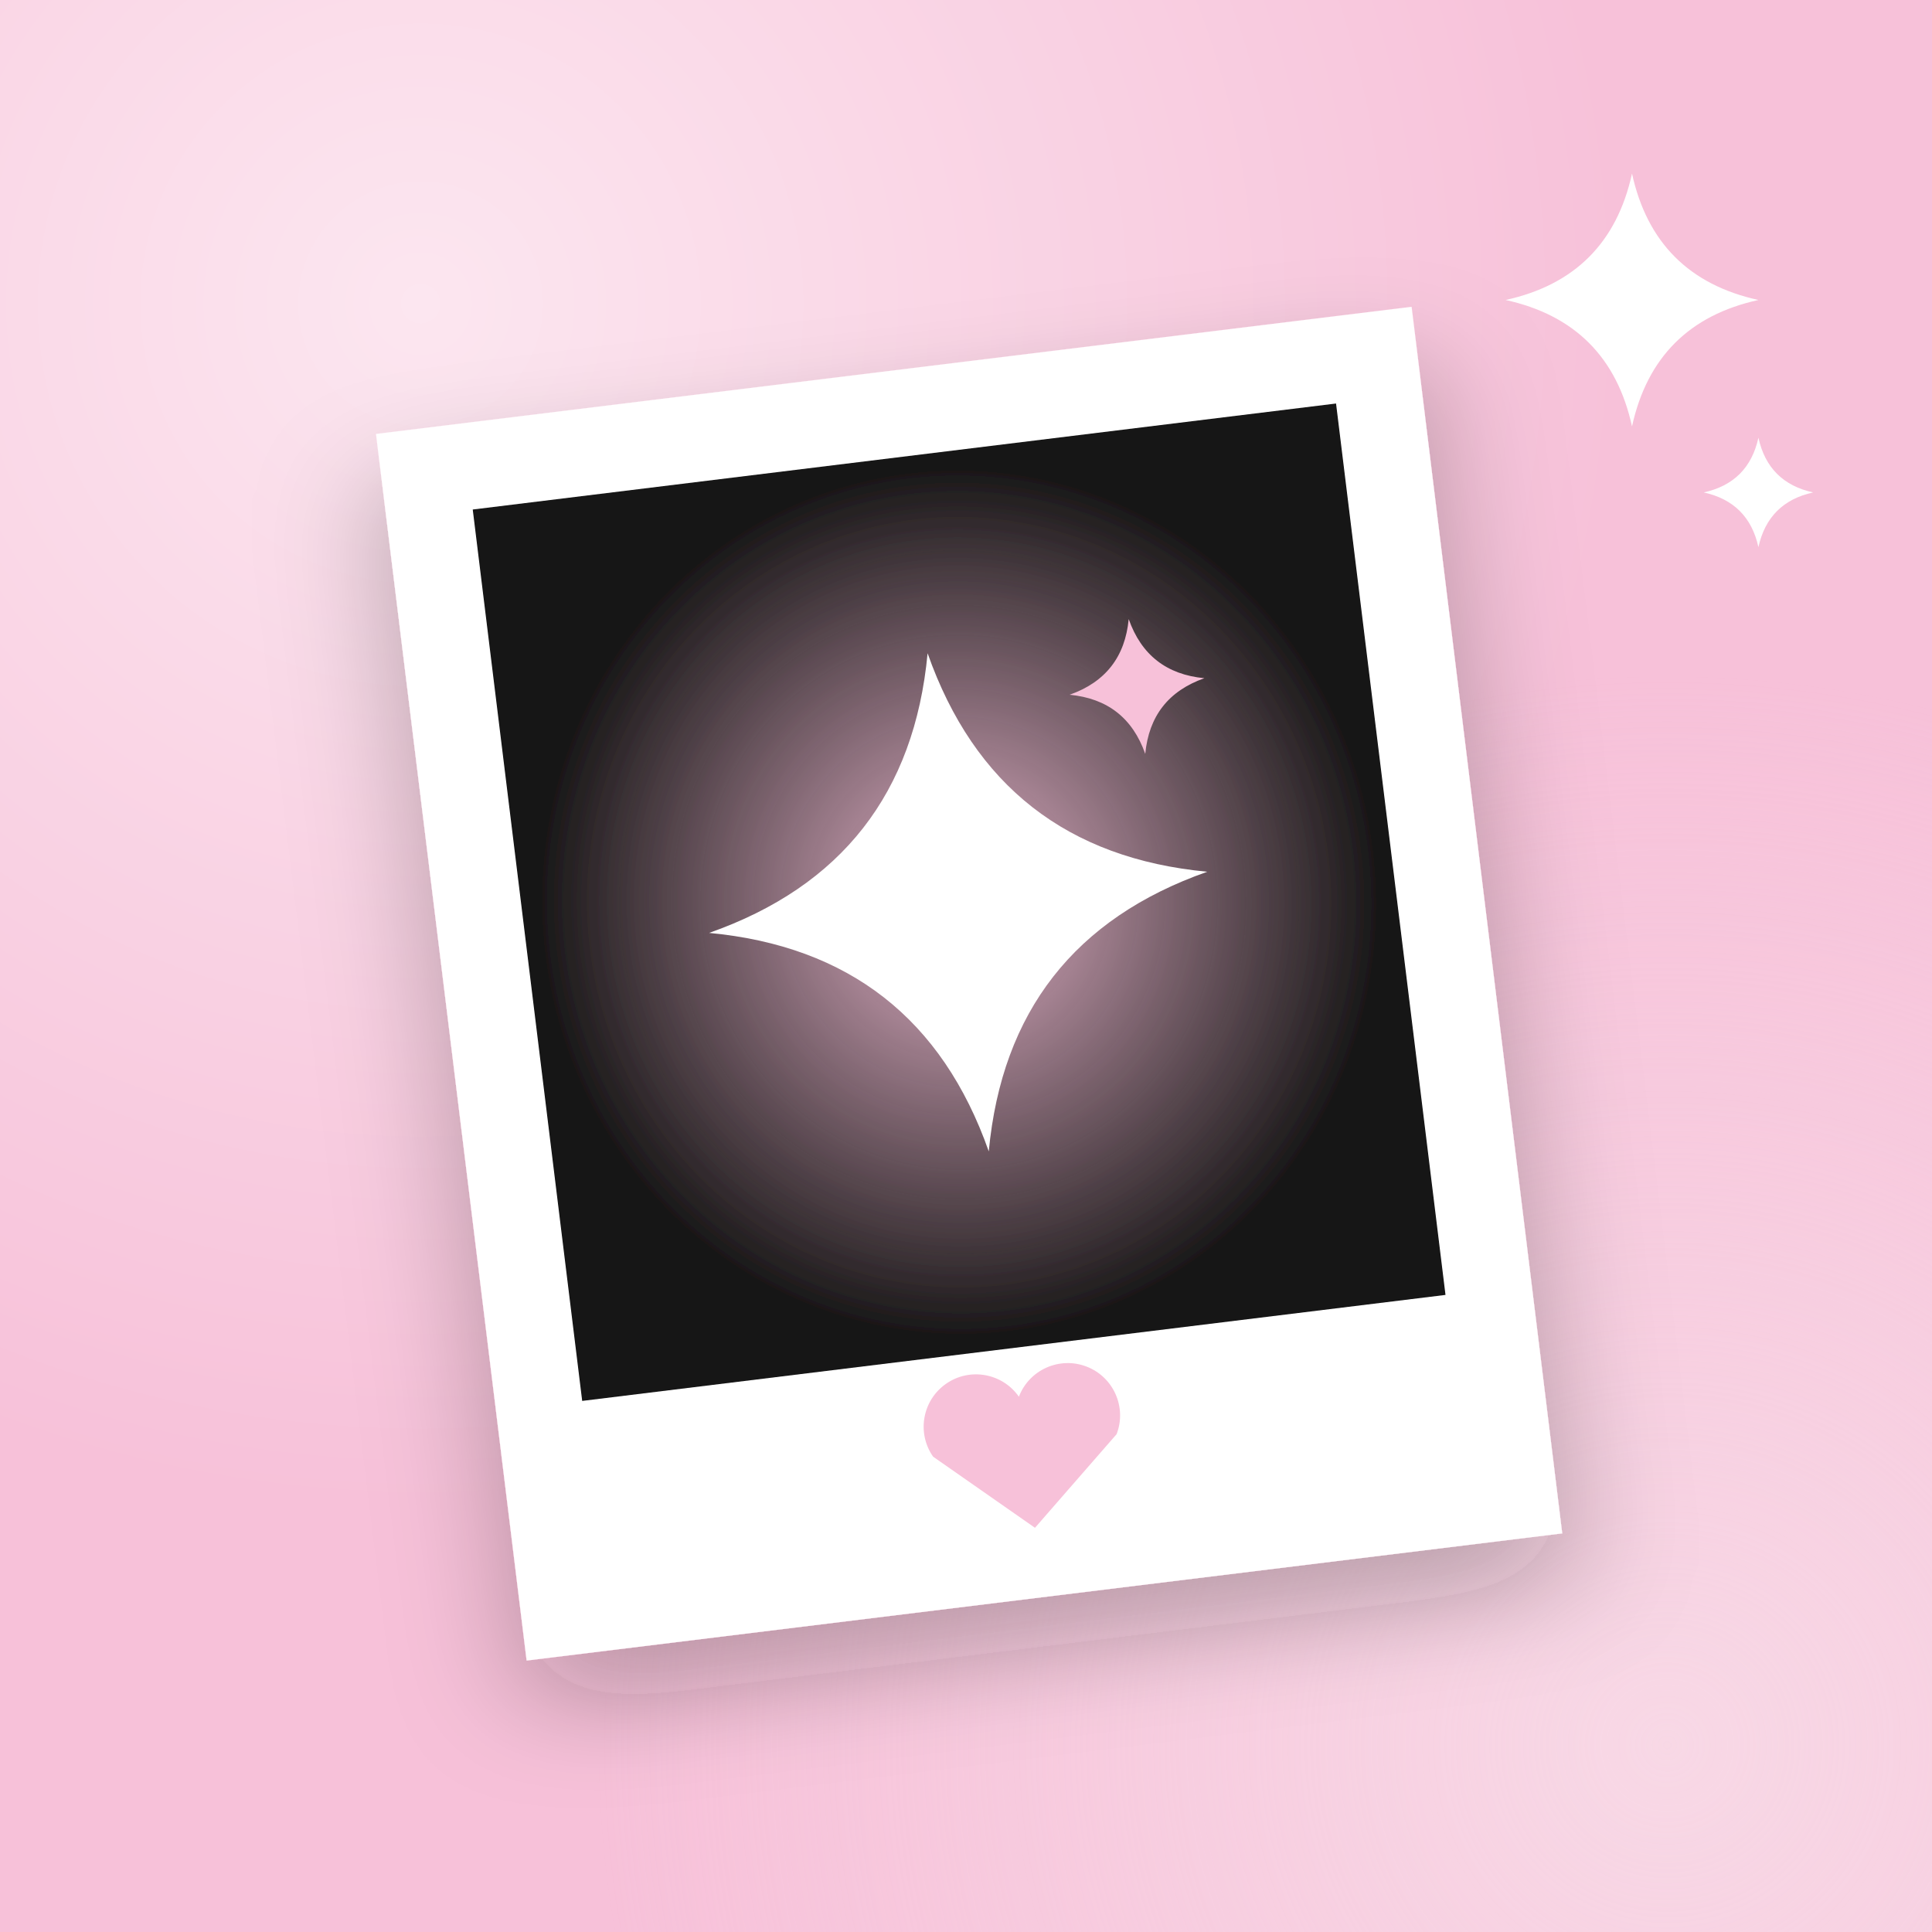
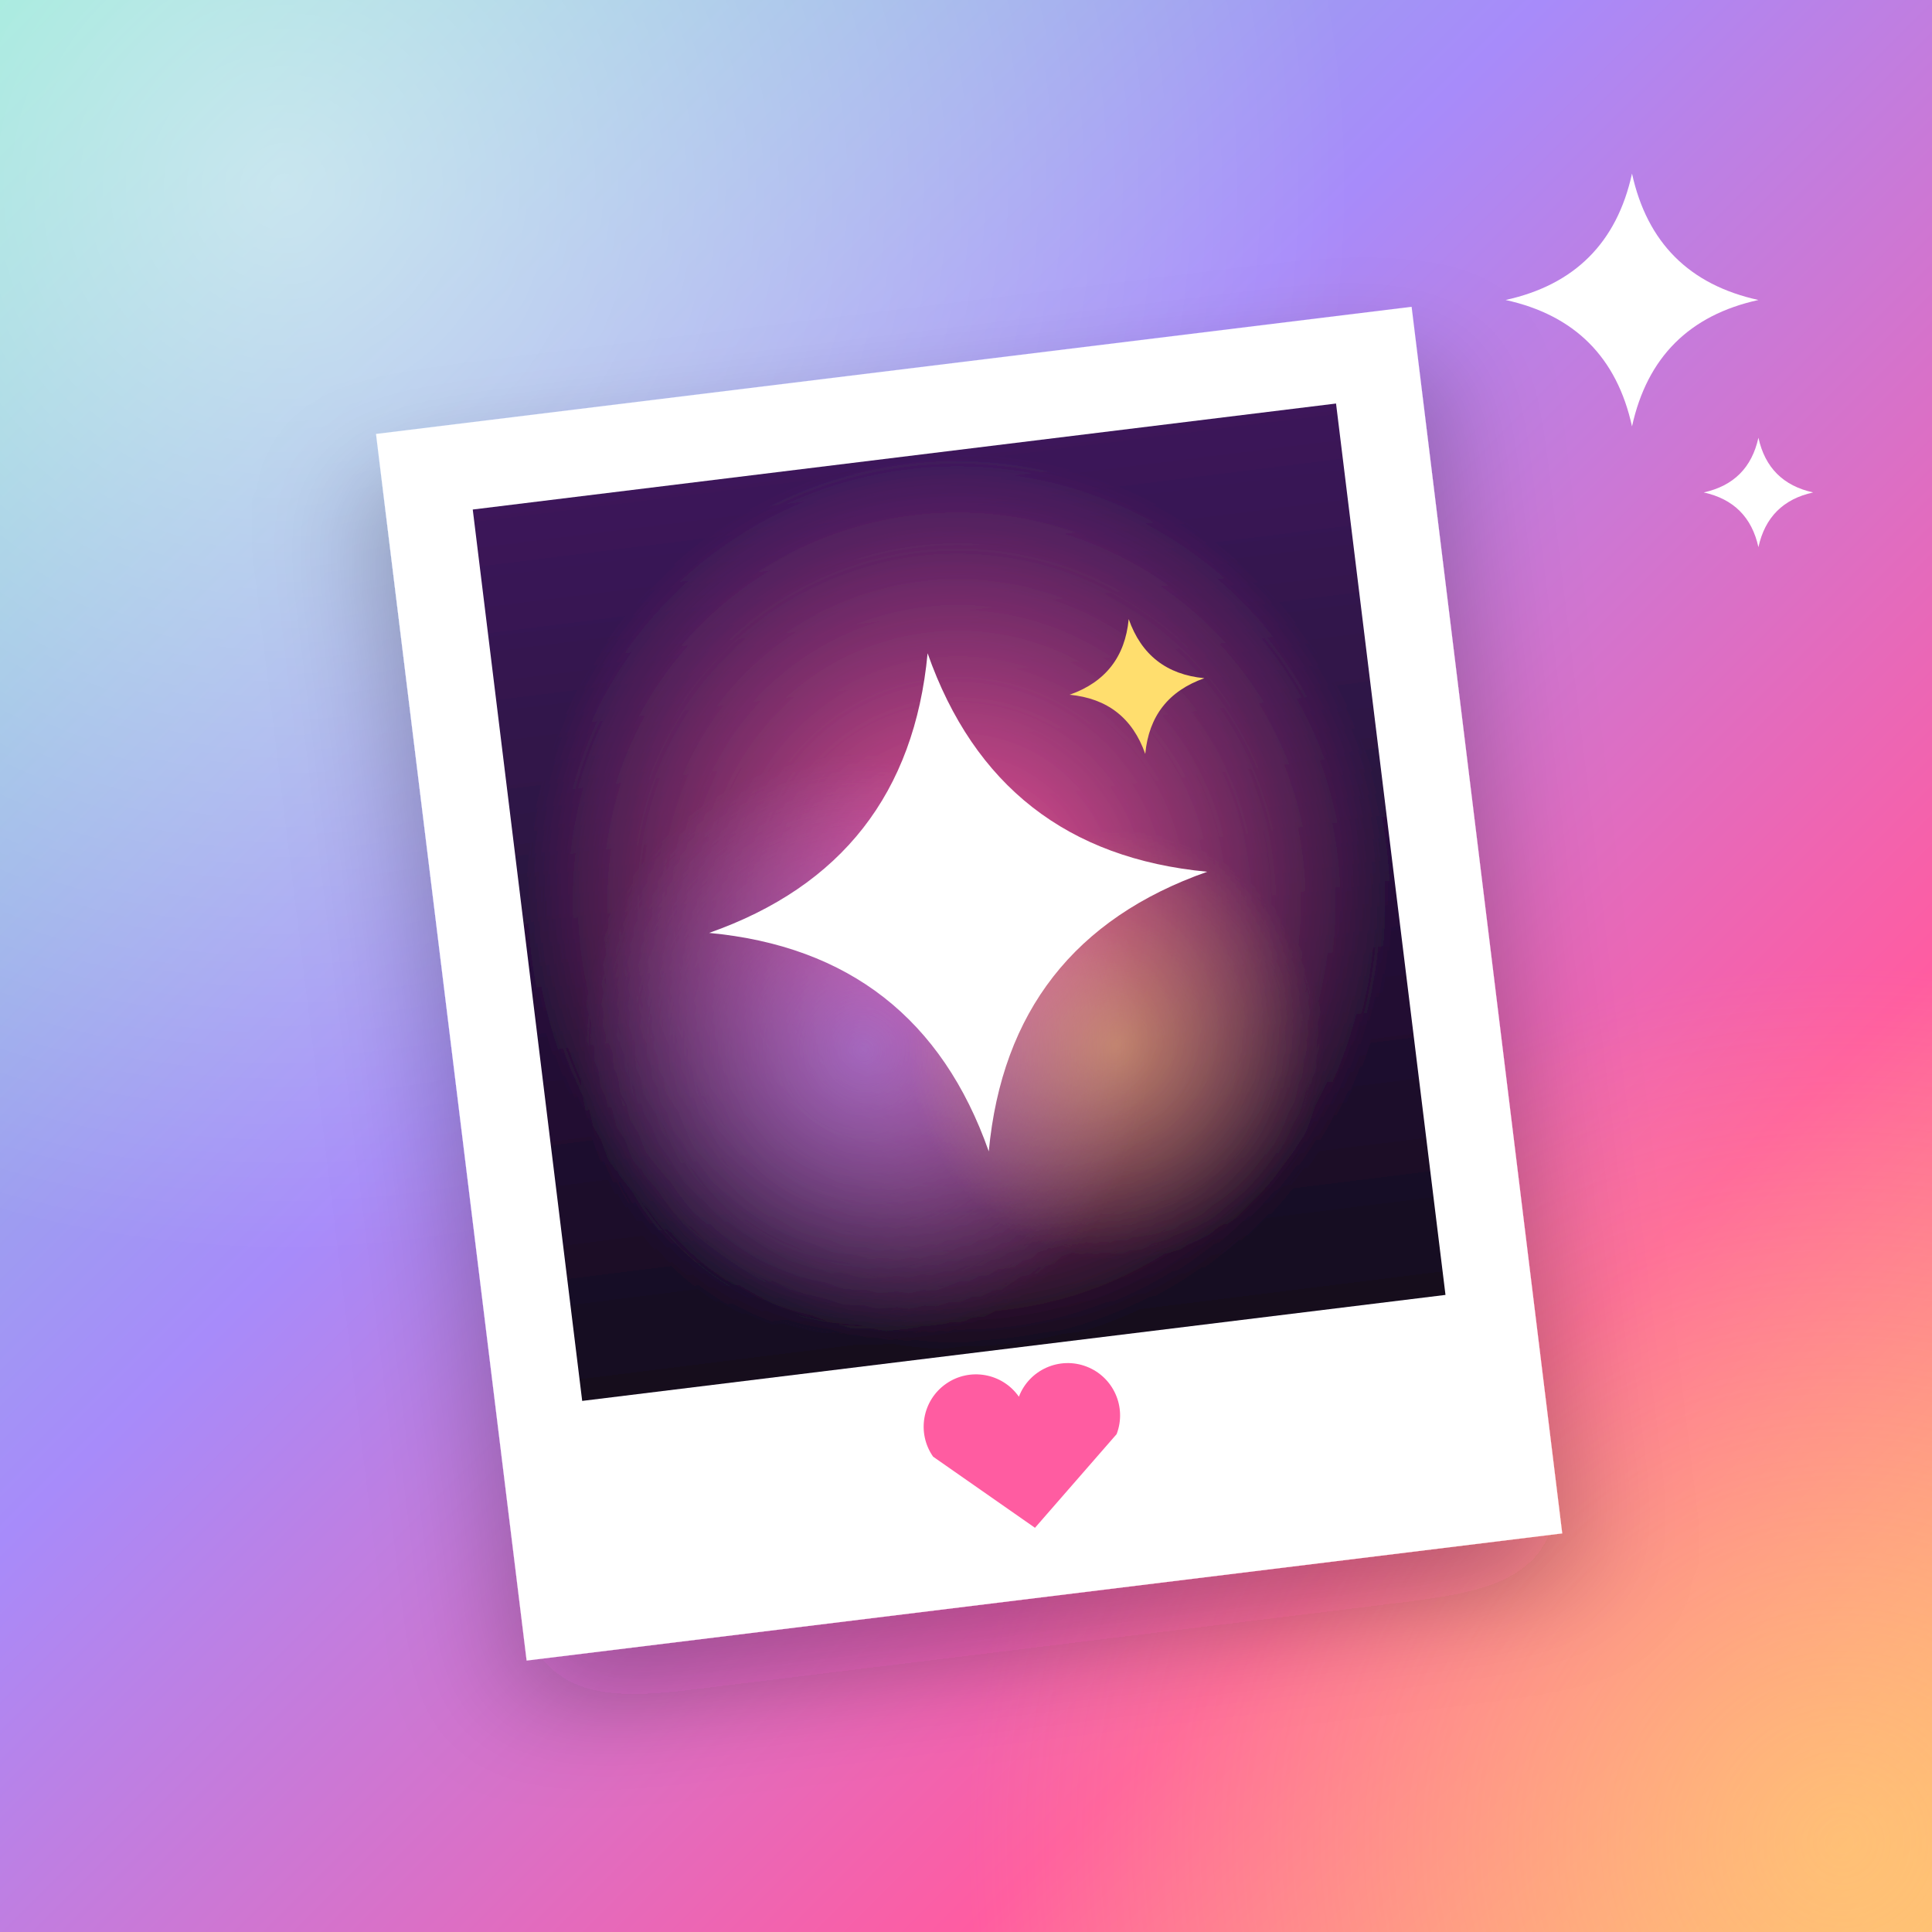
<svg xmlns="http://www.w3.org/2000/svg" width="1024" height="1024" viewBox="0 0 1024 1024">
  <defs>
-     <radialGradient id="glowA" cx="0.22" cy="0.16" r="0.62">
-       <stop offset="0" stop-color="#FFFFFF" stop-opacity="0.6" />
+     <linearGradient id="aura" x1="0" y1="0" x2="1" y2="1">
+       <stop offset="0" stop-color="#78E1CD" />
+       <stop offset="0.4" stop-color="#A78BFA" />
+       <stop offset="0.75" stop-color="#FF5CA1" />
+       <stop offset="1" stop-color="#FFAA78" />
+     </linearGradient>
+     <radialGradient id="glowA" cx="0.15" cy="0.1" r="0.55">
+       <stop offset="0" stop-color="#FFFFFF" stop-opacity="0.55" />
      <stop offset="1" stop-color="#FFFFFF" stop-opacity="0" />
    </radialGradient>
-     <radialGradient id="glowB" cx="0.86" cy="0.9" r="0.55">
-       <stop offset="0" stop-color="#F8E0EA" stop-opacity="0.75" />
-       <stop offset="1" stop-color="#F8E0EA" stop-opacity="0" />
+     <radialGradient id="glowB" cx="0.95" cy="0.95" r="0.45">
+       <stop offset="0" stop-color="#FFDE6E" stop-opacity="0.55" />
+       <stop offset="1" stop-color="#FFDE6E" stop-opacity="0" />
    </radialGradient>
+     <linearGradient id="plum" x1="0" y1="0" x2="0" y2="1">
+       <stop offset="0" stop-color="#3C185A" />
+       <stop offset="1" stop-color="#140A1E" />
+     </linearGradient>
    <radialGradient id="halo" cx="0.5" cy="0.5" r="0.5">
-       <stop offset="0" stop-color="#F7C1D9" stop-opacity="0.9" />
-       <stop offset="1" stop-color="#F7C1D9" stop-opacity="0" />
+       <stop offset="0" stop-color="#FF5CA1" stop-opacity="0.95" />
+       <stop offset="1" stop-color="#FF5CA1" stop-opacity="0" />
+     </radialGradient>
+     <radialGradient id="lilacGlow" cx="0.37" cy="0.65" r="0.33">
+       <stop offset="0" stop-color="#A78BFA" stop-opacity="0.55" />
+       <stop offset="1" stop-color="#A78BFA" stop-opacity="0" />
+     </radialGradient>
+     <radialGradient id="butterGlow" cx="0.66" cy="0.68" r="0.24">
+       <stop offset="0" stop-color="#FFDE6E" stop-opacity="0.45" />
+       <stop offset="1" stop-color="#FFDE6E" stop-opacity="0" />
    </radialGradient>
    <filter id="shadow" x="-20%" y="-20%" width="140%" height="140%">
-       <feDropShadow dx="0" dy="26" stdDeviation="30" flood-color="#121212" flood-opacity="0.28" />
+       <feDropShadow dx="0" dy="26" stdDeviation="30" flood-color="#140A1E" flood-opacity="0.3" />
    </filter>
    <path id="sparkle" d="M0,-1 Q0.18,-0.18 1,0 Q0.18,0.18 0,1 Q-0.18,0.18 -1,0 Q-0.18,-0.18 0,-1 Z" />
  </defs>
-   <rect width="1024" height="1024" fill="#F7C1D9" />
+   <rect width="1024" height="1024" fill="url(#aura)" />
  <rect width="1024" height="1024" fill="url(#glowA)" />
  <rect width="1024" height="1024" fill="url(#glowB)" />
  <g transform="rotate(-7 512 512)" filter="url(#shadow)">
    <rect x="236" y="194" width="553" height="655" fill="#FFFFFF" />
-     <rect x="282" y="240" width="461" height="476" fill="#121212" />
+     <rect x="282" y="240" width="461" height="476" fill="url(#plum)" />
    <rect x="282" y="240" width="461" height="476" fill="url(#halo)" />
+     <rect x="282" y="240" width="461" height="476" fill="url(#lilacGlow)" />
+     <rect x="282" y="240" width="461" height="476" fill="url(#butterGlow)" />
    <use href="#sparkle" transform="translate(512 478) scale(133)" fill="#FFFFFF" />
-     <use href="#sparkle" transform="translate(620 376) scale(36)" fill="#F7C1D9" />
-     <path d="M512,812 L463,768 A25,25 0 1 1 512,742 A25,25 0 1 1 561,768 Z" fill="#F7C1D9" />
+     <use href="#sparkle" transform="translate(620 376) scale(36)" fill="#FFDE6E" />
+     <path d="M512,812 L463,768 A25,25 0 1 1 512,742 A25,25 0 1 1 561,768 Z" fill="#FF5CA1" />
  </g>
  <use href="#sparkle" transform="translate(865 159) scale(67)" fill="#FFFFFF" />
  <use href="#sparkle" transform="translate(932 261) scale(29)" fill="#FFFFFF" />
</svg>
